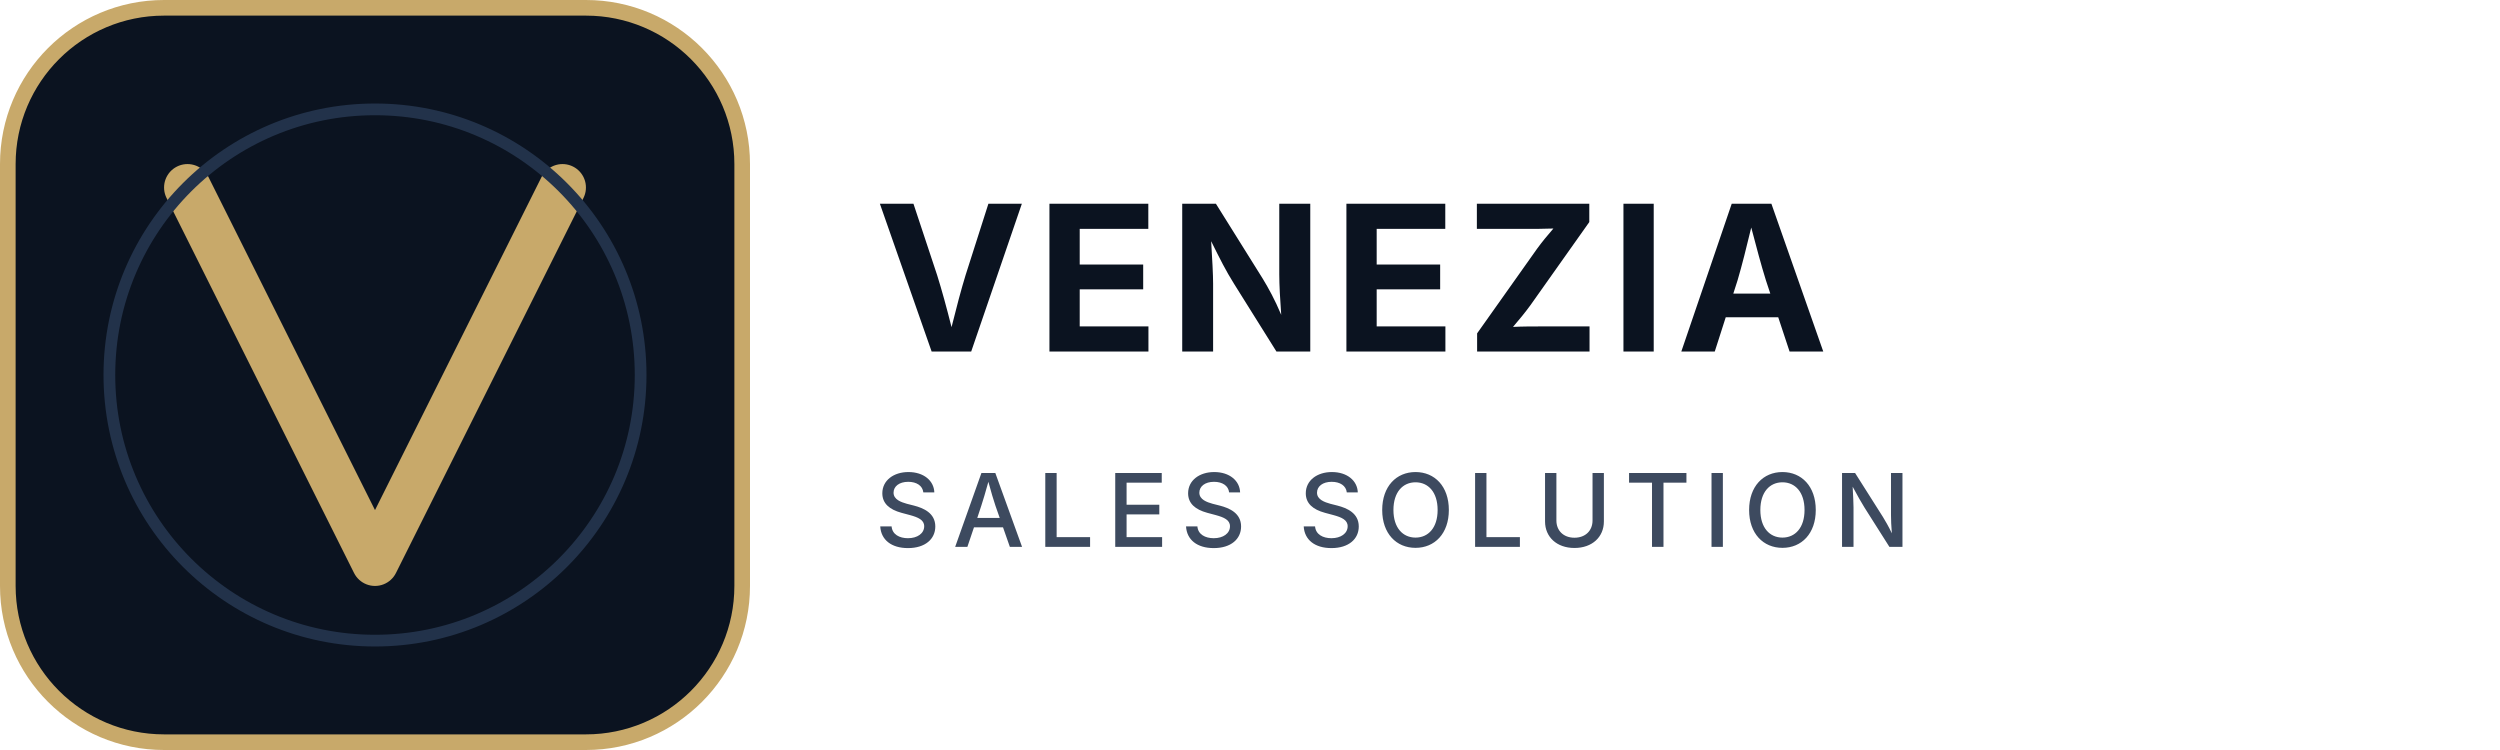
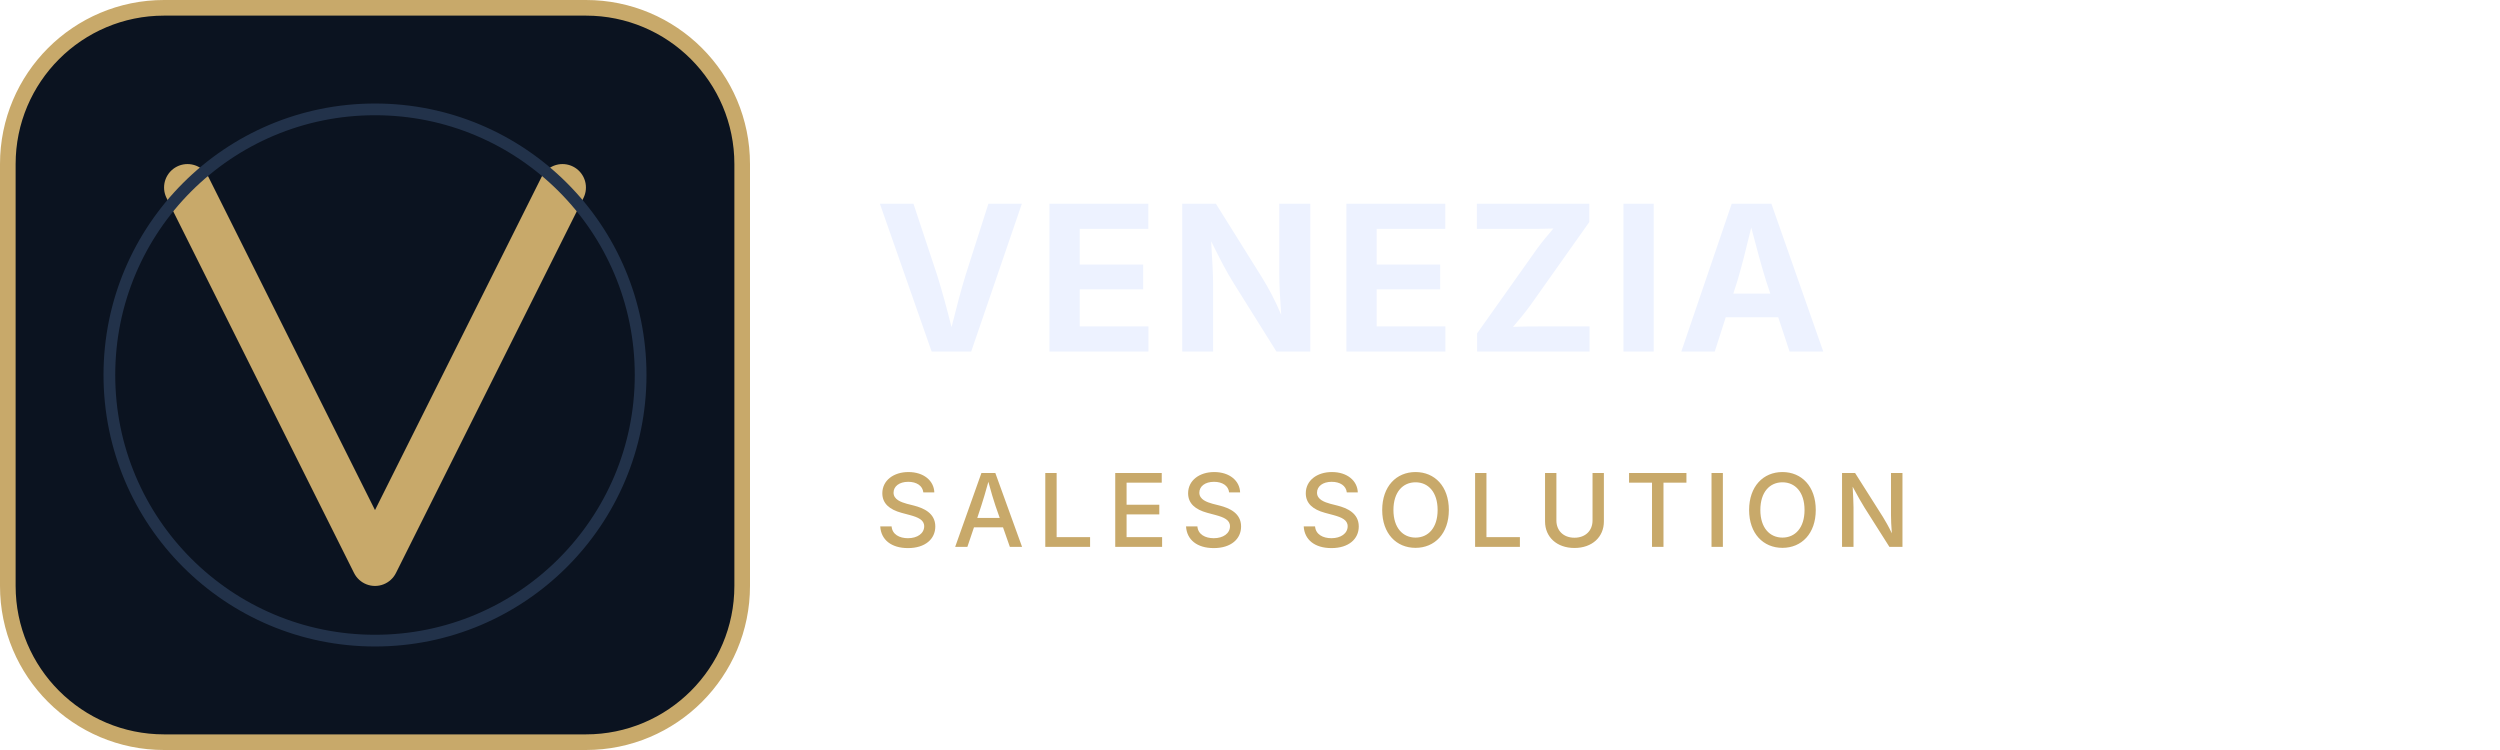
<svg xmlns="http://www.w3.org/2000/svg" width="320" height="96" viewBox="0 0 320 96" fill="none">
  <rect x="1" y="1" width="94" height="94" rx="20" fill="#0B1320" stroke="#C8A96A" stroke-width="2" />
  <path d="M24 24L48 72L72 24" stroke="#C8A96A" stroke-width="6" stroke-linecap="round" stroke-linejoin="round" />
  <circle cx="48" cy="48" r="34" stroke="#22324A" stroke-width="1.5" />
-   <text x="112" y="45" fill="#0B1320" font-family="Inter, Arial, sans-serif" font-size="26" font-weight="700" letter-spacing="1.2">VENEZIA</text>
-   <text x="112" y="70" fill="#3D4A5F" font-family="Inter, Arial, sans-serif" font-size="13" font-weight="500" letter-spacing="1.6">SALES SOLUTION</text>
+   <text x="112" y="45" fill="#EDF2FF" font-family="Inter, Arial, sans-serif" font-size="26" font-weight="700" letter-spacing="1.2">VENEZIA</text>
+   <text x="112" y="70" fill="#C8A96A" font-family="Inter, Arial, sans-serif" font-size="13" font-weight="500" letter-spacing="1.6">SALES SOLUTION</text>
</svg>
